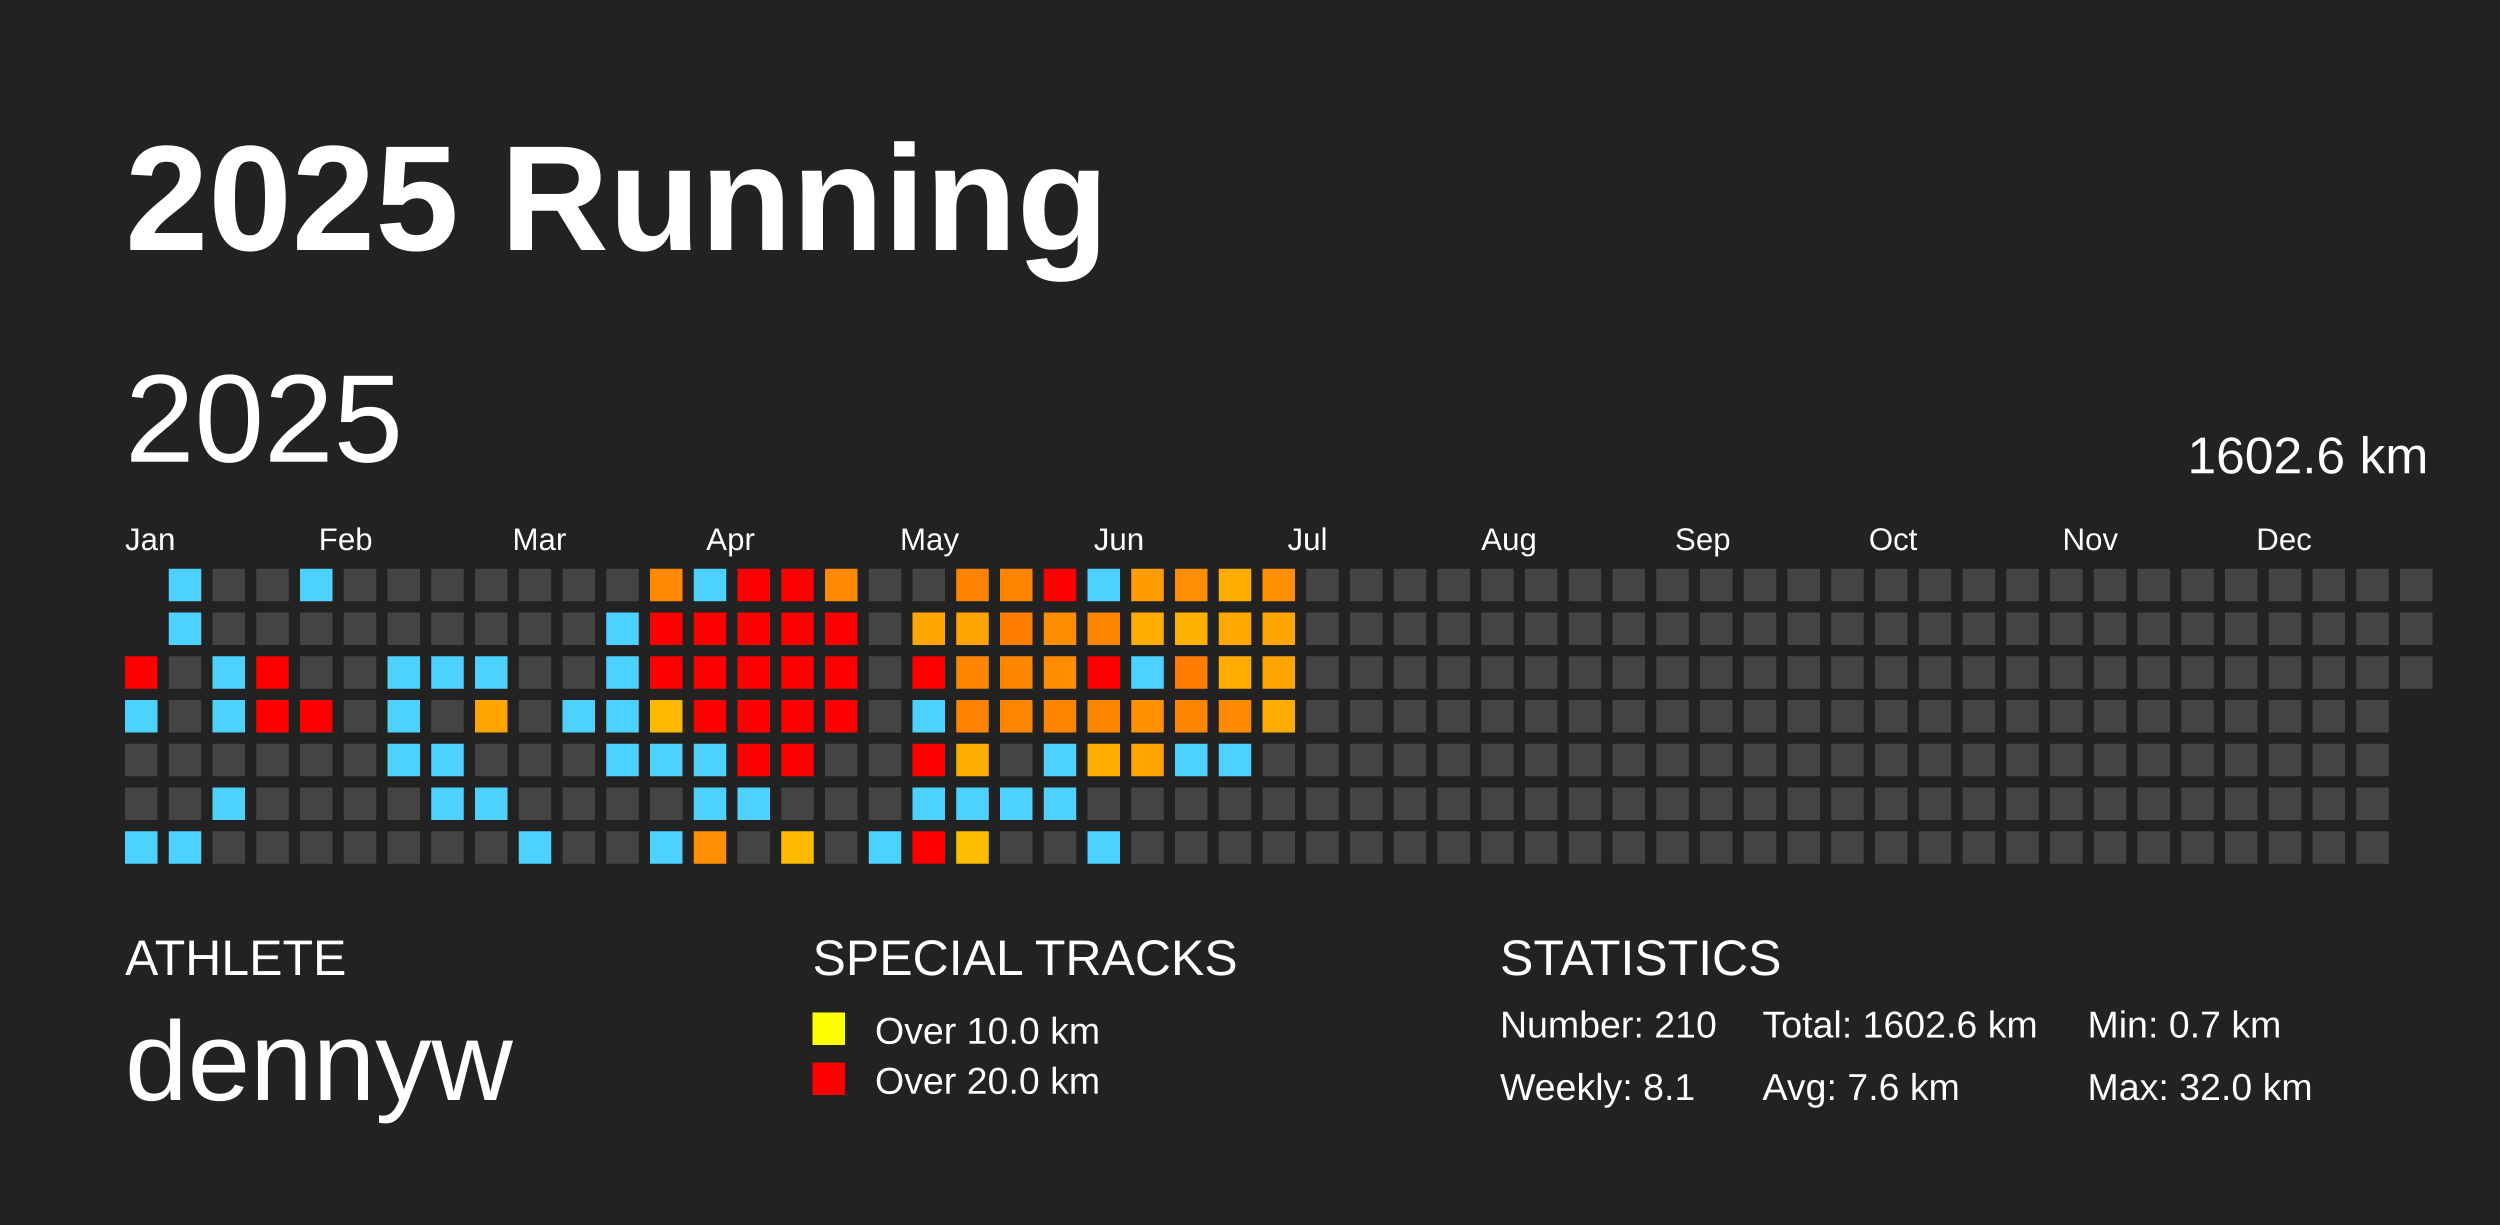
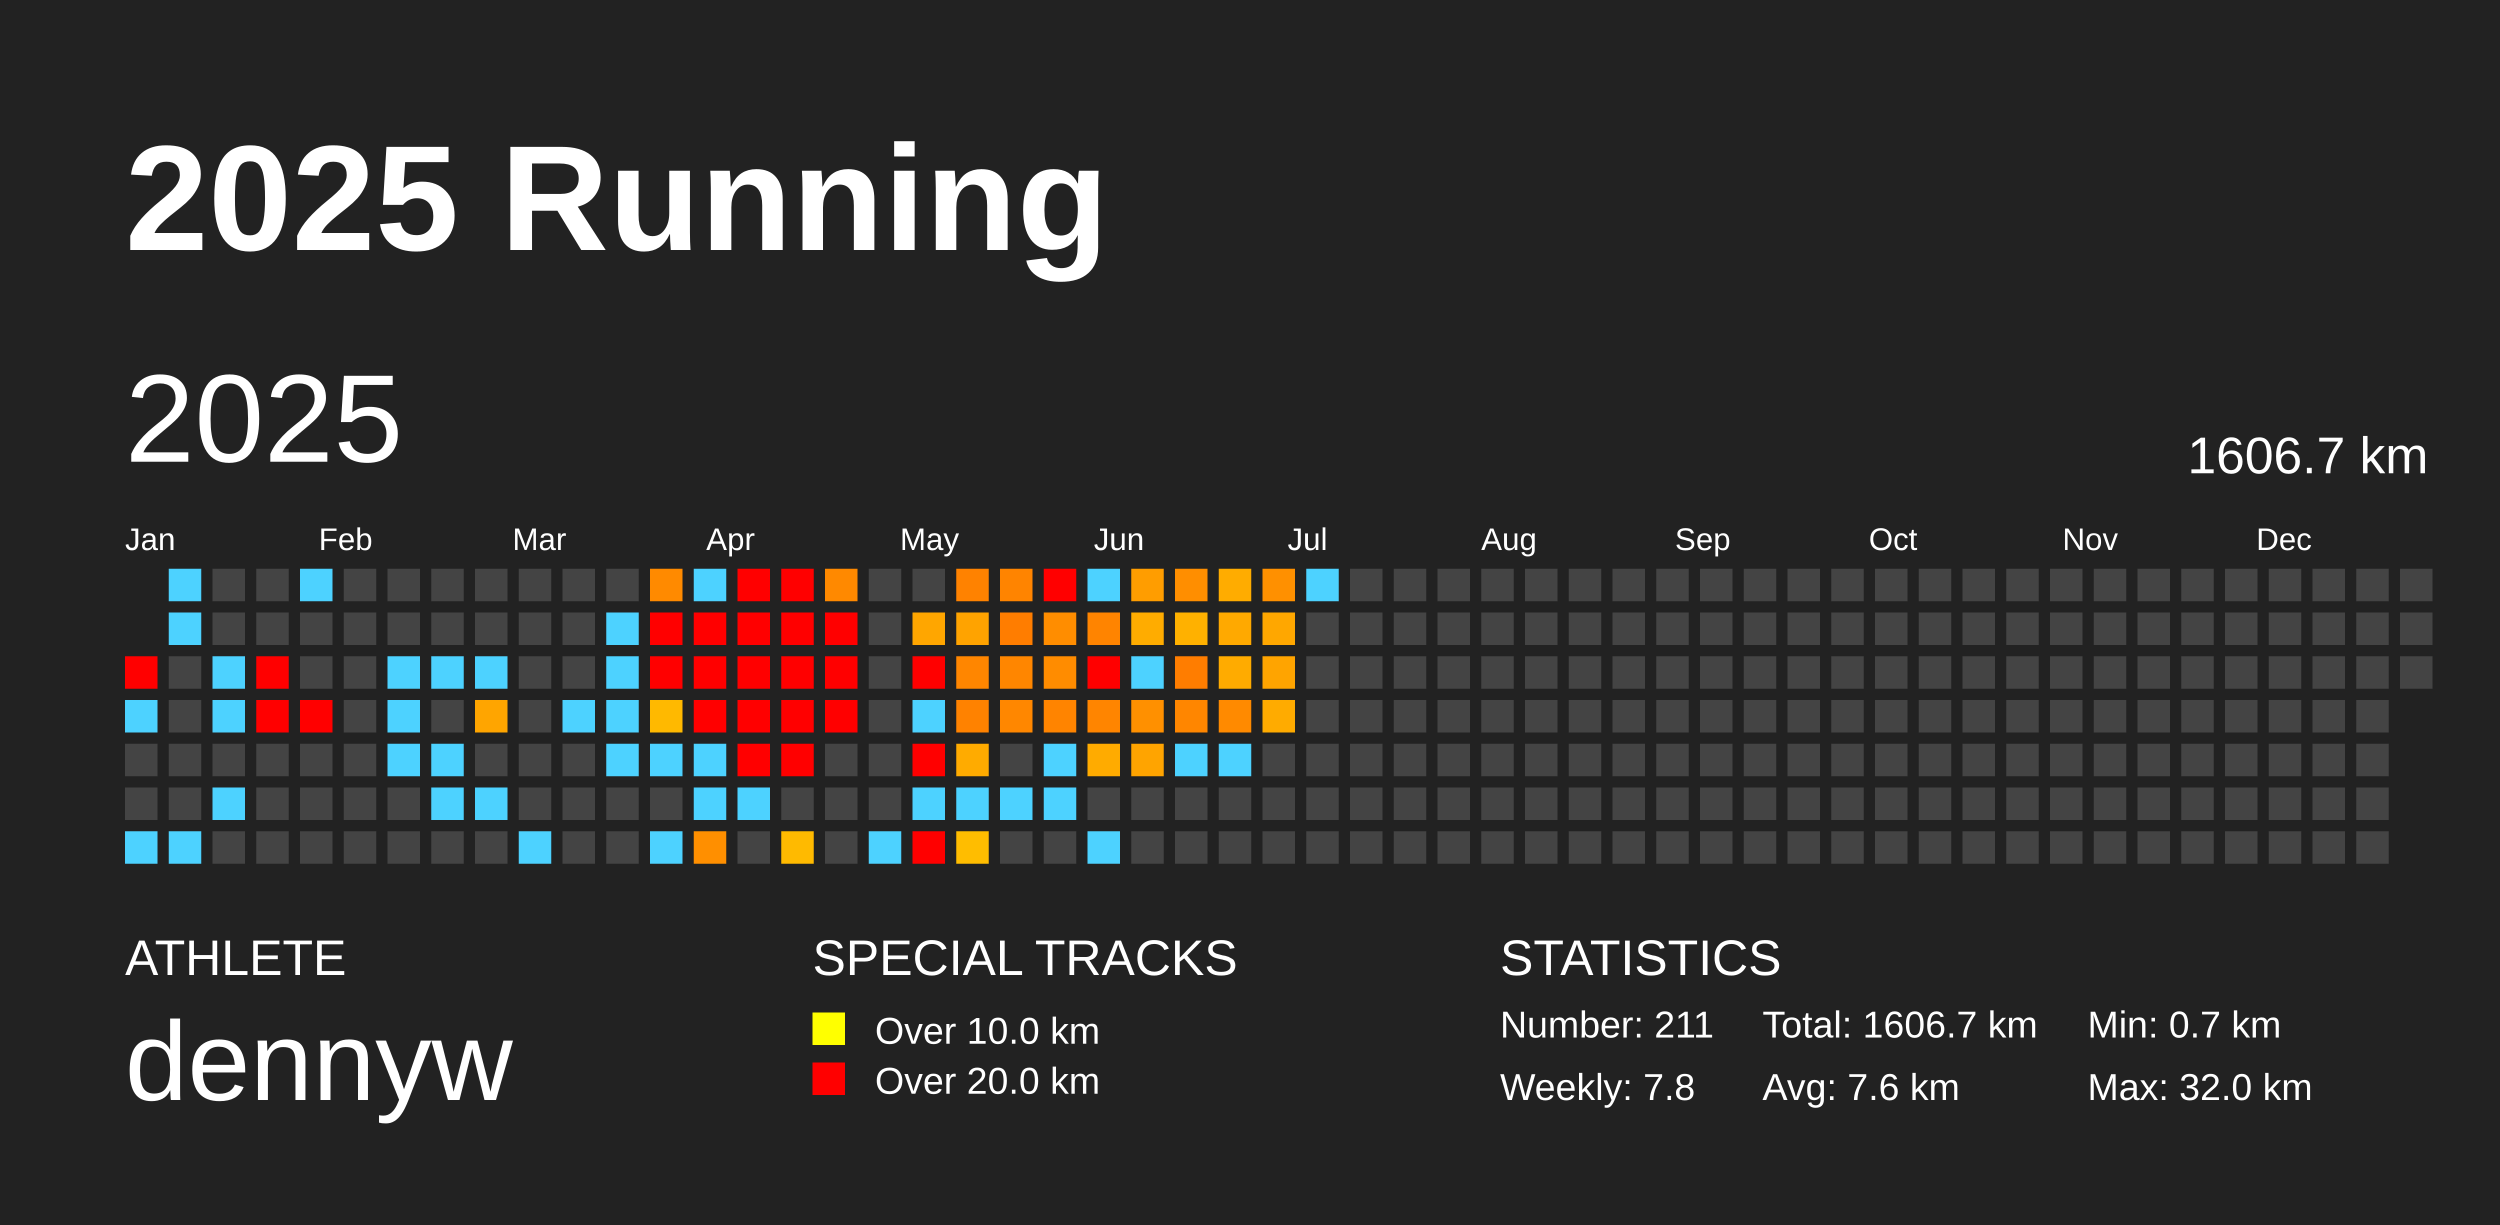
<svg xmlns="http://www.w3.org/2000/svg" baseProfile="full" height="98mm" version="1.1" viewBox="0,0,200,98" width="200mm">
  <defs />
  <rect fill="#222222" height="98" width="200" x="0" y="0" />
  <text fill="#FFFFFF" style="font-size:12px; font-family:Arial; font-weight:bold;" x="10" y="20">2025 Running</text>
  <text fill="#FFFFFF" style="font-size:4px; font-family:Arial" x="10" y="78">ATHLETE</text>
  <text fill="#FFFFFF" style="font-size:9px; font-family:Arial" x="10" y="88">dennyw</text>
  <text fill="#FFFFFF" style="font-size:4px; font-family:Arial" x="65" y="78">SPECIAL TRACKS</text>
  <rect fill="yellow" height="2.6" width="2.6" x="65" y="81" />
  <text fill="#FFFFFF" style="font-size:3px; font-family:Arial" x="70" y="83.5">Over 10.0 km</text>
  <rect fill="red" height="2.6" width="2.6" x="65" y="85" />
  <text fill="#FFFFFF" style="font-size:3px; font-family:Arial" x="70" y="87.5">Over 20.0 km</text>
  <text fill="#FFFFFF" style="font-size:4px; font-family:Arial" x="120" y="78">STATISTICS</text>
-   <text fill="#FFFFFF" style="font-size:3px; font-family:Arial" x="120" y="83">Number: 210</text>
-   <text fill="#FFFFFF" style="font-size:3px; font-family:Arial" x="120" y="88">Weekly: 8.1</text>
-   <text fill="#FFFFFF" style="font-size:3px; font-family:Arial" x="141" y="83">Total: 1602.6 km</text>
+   <text fill="#FFFFFF" style="font-size:3px; font-family:Arial" x="120" y="83">Number: 211</text>
+   <text fill="#FFFFFF" style="font-size:3px; font-family:Arial" x="120" y="88">Weekly: 7.8</text>
+   <text fill="#FFFFFF" style="font-size:3px; font-family:Arial" x="141" y="83">Total: 1606.7 km</text>
  <text fill="#FFFFFF" style="font-size:3px; font-family:Arial" x="141" y="88">Avg: 7.6 km</text>
  <text fill="#FFFFFF" style="font-size:3px; font-family:Arial" x="167" y="83">Min: 0.7 km</text>
  <text fill="#FFFFFF" style="font-size:3px; font-family:Arial" x="167" y="88">Max: 32.0 km</text>
  <text dominant-baseline="hanging" fill="#FFFFFF" style="font-size:10.0px; font-family:Arial;" x="10" y="30">2025</text>
-   <text dominant-baseline="hanging" fill="#FFFFFF" style="font-size:4.125px; font-family:Arial;" x="175" y="35">1602.6 km</text>
+   <text dominant-baseline="hanging" fill="#FFFFFF" style="font-size:4.125px; font-family:Arial;" x="175" y="35">1606.7 km</text>
  <text fill="#FFFFFF" style="font-size:2.5px; font-family:Arial" x="10.0" y="44">Jan</text>
  <text fill="#FFFFFF" style="font-size:2.5px; font-family:Arial" x="25.5" y="44">Feb</text>
  <text fill="#FFFFFF" style="font-size:2.5px; font-family:Arial" x="41.0" y="44">Mar</text>
  <text fill="#FFFFFF" style="font-size:2.5px; font-family:Arial" x="56.5" y="44">Apr</text>
  <text fill="#FFFFFF" style="font-size:2.5px; font-family:Arial" x="72.0" y="44">May</text>
  <text fill="#FFFFFF" style="font-size:2.5px; font-family:Arial" x="87.5" y="44">Jun</text>
  <text fill="#FFFFFF" style="font-size:2.5px; font-family:Arial" x="103.0" y="44">Jul</text>
  <text fill="#FFFFFF" style="font-size:2.5px; font-family:Arial" x="118.5" y="44">Aug</text>
  <text fill="#FFFFFF" style="font-size:2.5px; font-family:Arial" x="134.0" y="44">Sep</text>
  <text fill="#FFFFFF" style="font-size:2.5px; font-family:Arial" x="149.5" y="44">Oct</text>
  <text fill="#FFFFFF" style="font-size:2.5px; font-family:Arial" x="165.0" y="44">Nov</text>
  <text fill="#FFFFFF" style="font-size:2.5px; font-family:Arial" x="180.5" y="44">Dec</text>
  <rect fill="red" height="2.6" width="2.6" x="10.0" y="52.5" />
  <rect fill="#4dd2ff" height="2.6" width="2.6" x="10.0" y="56.0" />
  <rect fill="#444444" height="2.6" width="2.6" x="10.0" y="59.5" />
  <rect fill="#444444" height="2.6" width="2.6" x="10.0" y="63.0" />
  <rect fill="#4dd2ff" height="2.6" width="2.6" x="10.0" y="66.5" />
  <rect fill="#4dd2ff" height="2.6" width="2.6" x="13.5" y="45.5" />
  <rect fill="#4dd2ff" height="2.6" width="2.6" x="13.5" y="49.0" />
  <rect fill="#444444" height="2.6" width="2.6" x="13.5" y="52.5" />
  <rect fill="#444444" height="2.6" width="2.6" x="13.5" y="56.0" />
  <rect fill="#444444" height="2.6" width="2.6" x="13.5" y="59.5" />
  <rect fill="#444444" height="2.6" width="2.6" x="13.5" y="63.0" />
  <rect fill="#4dd2ff" height="2.6" width="2.6" x="13.5" y="66.5" />
  <rect fill="#444444" height="2.6" width="2.6" x="17.0" y="45.5" />
  <rect fill="#444444" height="2.6" width="2.6" x="17.0" y="49.0" />
  <rect fill="#4dd2ff" height="2.6" width="2.6" x="17.0" y="52.5" />
  <rect fill="#4dd2ff" height="2.6" width="2.6" x="17.0" y="56.0" />
  <rect fill="#444444" height="2.6" width="2.6" x="17.0" y="59.5" />
  <rect fill="#4dd2ff" height="2.6" width="2.6" x="17.0" y="63.0" />
  <rect fill="#444444" height="2.6" width="2.6" x="17.0" y="66.5" />
  <rect fill="#444444" height="2.6" width="2.6" x="20.5" y="45.5" />
  <rect fill="#444444" height="2.6" width="2.6" x="20.5" y="49.0" />
  <rect fill="red" height="2.6" width="2.6" x="20.5" y="52.5" />
  <rect fill="red" height="2.6" width="2.6" x="20.5" y="56.0" />
  <rect fill="#444444" height="2.6" width="2.6" x="20.5" y="59.5" />
  <rect fill="#444444" height="2.6" width="2.6" x="20.5" y="63.0" />
  <rect fill="#444444" height="2.6" width="2.6" x="20.5" y="66.5" />
  <rect fill="#4dd2ff" height="2.6" width="2.6" x="24.0" y="45.5" />
  <rect fill="#444444" height="2.6" width="2.6" x="24.0" y="49.0" />
  <rect fill="#444444" height="2.6" width="2.6" x="24.0" y="52.5" />
  <rect fill="red" height="2.6" width="2.6" x="24.0" y="56.0" />
  <rect fill="#444444" height="2.6" width="2.6" x="24.0" y="59.5" />
  <rect fill="#444444" height="2.6" width="2.6" x="24.0" y="63.0" />
  <rect fill="#444444" height="2.6" width="2.6" x="24.0" y="66.5" />
  <rect fill="#444444" height="2.6" width="2.6" x="27.5" y="45.5" />
  <rect fill="#444444" height="2.6" width="2.6" x="27.5" y="49.0" />
  <rect fill="#444444" height="2.6" width="2.6" x="27.5" y="52.5" />
  <rect fill="#444444" height="2.6" width="2.6" x="27.5" y="56.0" />
  <rect fill="#444444" height="2.6" width="2.6" x="27.5" y="59.5" />
  <rect fill="#444444" height="2.6" width="2.6" x="27.5" y="63.0" />
  <rect fill="#444444" height="2.6" width="2.6" x="27.5" y="66.5" />
  <rect fill="#444444" height="2.6" width="2.6" x="31.0" y="45.5" />
  <rect fill="#444444" height="2.6" width="2.6" x="31.0" y="49.0" />
  <rect fill="#4dd2ff" height="2.6" width="2.6" x="31.0" y="52.5" />
  <rect fill="#4dd2ff" height="2.6" width="2.6" x="31.0" y="56.0" />
  <rect fill="#4dd2ff" height="2.6" width="2.6" x="31.0" y="59.5" />
  <rect fill="#444444" height="2.6" width="2.6" x="31.0" y="63.0" />
  <rect fill="#444444" height="2.6" width="2.6" x="31.0" y="66.5" />
  <rect fill="#444444" height="2.6" width="2.6" x="34.5" y="45.5" />
  <rect fill="#444444" height="2.6" width="2.6" x="34.5" y="49.0" />
  <rect fill="#4dd2ff" height="2.6" width="2.6" x="34.5" y="52.5" />
  <rect fill="#444444" height="2.6" width="2.6" x="34.5" y="56.0" />
  <rect fill="#4dd2ff" height="2.6" width="2.6" x="34.5" y="59.5" />
  <rect fill="#4dd2ff" height="2.6" width="2.6" x="34.5" y="63.0" />
  <rect fill="#444444" height="2.6" width="2.6" x="34.5" y="66.5" />
  <rect fill="#444444" height="2.6" width="2.6" x="38.0" y="45.5" />
  <rect fill="#444444" height="2.6" width="2.6" x="38.0" y="49.0" />
  <rect fill="#4dd2ff" height="2.6" width="2.6" x="38.0" y="52.5" />
  <rect fill="#ffa500" height="2.6" width="2.6" x="38.0" y="56.0" />
  <rect fill="#444444" height="2.6" width="2.6" x="38.0" y="59.5" />
  <rect fill="#4dd2ff" height="2.6" width="2.6" x="38.0" y="63.0" />
  <rect fill="#444444" height="2.6" width="2.6" x="38.0" y="66.5" />
  <rect fill="#444444" height="2.6" width="2.6" x="41.5" y="45.5" />
  <rect fill="#444444" height="2.6" width="2.6" x="41.5" y="49.0" />
  <rect fill="#444444" height="2.6" width="2.6" x="41.5" y="52.5" />
  <rect fill="#444444" height="2.6" width="2.6" x="41.5" y="56.0" />
  <rect fill="#444444" height="2.6" width="2.6" x="41.5" y="59.5" />
  <rect fill="#444444" height="2.6" width="2.6" x="41.5" y="63.0" />
  <rect fill="#4dd2ff" height="2.6" width="2.6" x="41.5" y="66.5" />
  <rect fill="#444444" height="2.6" width="2.6" x="45.0" y="45.5" />
  <rect fill="#444444" height="2.6" width="2.6" x="45.0" y="49.0" />
  <rect fill="#444444" height="2.6" width="2.6" x="45.0" y="52.5" />
  <rect fill="#4dd2ff" height="2.6" width="2.6" x="45.0" y="56.0" />
  <rect fill="#444444" height="2.6" width="2.6" x="45.0" y="59.5" />
  <rect fill="#444444" height="2.6" width="2.6" x="45.0" y="63.0" />
  <rect fill="#444444" height="2.6" width="2.6" x="45.0" y="66.5" />
  <rect fill="#444444" height="2.6" width="2.6" x="48.5" y="45.5" />
  <rect fill="#4dd2ff" height="2.6" width="2.6" x="48.5" y="49.0" />
  <rect fill="#4dd2ff" height="2.6" width="2.6" x="48.5" y="52.5" />
  <rect fill="#4dd2ff" height="2.6" width="2.6" x="48.5" y="56.0" />
  <rect fill="#4dd2ff" height="2.6" width="2.6" x="48.5" y="59.5" />
  <rect fill="#444444" height="2.6" width="2.6" x="48.5" y="63.0" />
  <rect fill="#444444" height="2.6" width="2.6" x="48.5" y="66.5" />
  <rect fill="#ff8a00" height="2.6" width="2.6" x="52.0" y="45.5" />
  <rect fill="red" height="2.6" width="2.6" x="52.0" y="49.0" />
  <rect fill="red" height="2.6" width="2.6" x="52.0" y="52.5" />
  <rect fill="#ffb900" height="2.6" width="2.6" x="52.0" y="56.0" />
  <rect fill="#4dd2ff" height="2.6" width="2.6" x="52.0" y="59.5" />
  <rect fill="#444444" height="2.6" width="2.6" x="52.0" y="63.0" />
  <rect fill="#4dd2ff" height="2.6" width="2.6" x="52.0" y="66.5" />
  <rect fill="#4dd2ff" height="2.6" width="2.6" x="55.5" y="45.5" />
  <rect fill="red" height="2.6" width="2.6" x="55.5" y="49.0" />
  <rect fill="red" height="2.6" width="2.6" x="55.5" y="52.5" />
  <rect fill="red" height="2.6" width="2.6" x="55.5" y="56.0" />
  <rect fill="#4dd2ff" height="2.6" width="2.6" x="55.5" y="59.5" />
  <rect fill="#4dd2ff" height="2.6" width="2.6" x="55.5" y="63.0" />
  <rect fill="#ff8f00" height="2.6" width="2.6" x="55.5" y="66.5" />
  <rect fill="red" height="2.6" width="2.6" x="59.0" y="45.5" />
  <rect fill="red" height="2.6" width="2.6" x="59.0" y="49.0" />
  <rect fill="red" height="2.6" width="2.6" x="59.0" y="52.5" />
  <rect fill="red" height="2.6" width="2.6" x="59.0" y="56.0" />
  <rect fill="red" height="2.6" width="2.6" x="59.0" y="59.5" />
  <rect fill="#4dd2ff" height="2.6" width="2.6" x="59.0" y="63.0" />
  <rect fill="#444444" height="2.6" width="2.6" x="59.0" y="66.5" />
  <rect fill="red" height="2.6" width="2.6" x="62.5" y="45.5" />
  <rect fill="red" height="2.6" width="2.6" x="62.5" y="49.0" />
  <rect fill="red" height="2.6" width="2.6" x="62.5" y="52.5" />
  <rect fill="red" height="2.6" width="2.6" x="62.5" y="56.0" />
  <rect fill="red" height="2.6" width="2.6" x="62.5" y="59.5" />
  <rect fill="#444444" height="2.6" width="2.6" x="62.5" y="63.0" />
  <rect fill="#ffba00" height="2.6" width="2.6" x="62.5" y="66.5" />
  <rect fill="#ff8900" height="2.6" width="2.6" x="66.0" y="45.5" />
  <rect fill="red" height="2.6" width="2.6" x="66.0" y="49.0" />
  <rect fill="red" height="2.6" width="2.6" x="66.0" y="52.5" />
  <rect fill="red" height="2.6" width="2.6" x="66.0" y="56.0" />
  <rect fill="#444444" height="2.6" width="2.6" x="66.0" y="59.5" />
  <rect fill="#444444" height="2.6" width="2.6" x="66.0" y="63.0" />
  <rect fill="#444444" height="2.6" width="2.6" x="66.0" y="66.5" />
  <rect fill="#444444" height="2.6" width="2.6" x="69.5" y="45.5" />
  <rect fill="#444444" height="2.6" width="2.6" x="69.5" y="49.0" />
  <rect fill="#444444" height="2.6" width="2.6" x="69.5" y="52.5" />
  <rect fill="#444444" height="2.6" width="2.6" x="69.5" y="56.0" />
  <rect fill="#444444" height="2.6" width="2.6" x="69.5" y="59.5" />
  <rect fill="#444444" height="2.6" width="2.6" x="69.5" y="63.0" />
  <rect fill="#4dd2ff" height="2.6" width="2.6" x="69.5" y="66.5" />
  <rect fill="#444444" height="2.6" width="2.6" x="73.0" y="45.5" />
  <rect fill="#ffa600" height="2.6" width="2.6" x="73.0" y="49.0" />
  <rect fill="red" height="2.6" width="2.6" x="73.0" y="52.5" />
  <rect fill="#4dd2ff" height="2.6" width="2.6" x="73.0" y="56.0" />
  <rect fill="red" height="2.6" width="2.6" x="73.0" y="59.5" />
  <rect fill="#4dd2ff" height="2.6" width="2.6" x="73.0" y="63.0" />
  <rect fill="red" height="2.6" width="2.6" x="73.0" y="66.5" />
  <rect fill="#ff8200" height="2.6" width="2.6" x="76.5" y="45.5" />
  <rect fill="#ffa300" height="2.6" width="2.6" x="76.5" y="49.0" />
  <rect fill="#ff8600" height="2.6" width="2.6" x="76.5" y="52.5" />
  <rect fill="#ff8200" height="2.6" width="2.6" x="76.5" y="56.0" />
  <rect fill="#ffab00" height="2.6" width="2.6" x="76.5" y="59.5" />
  <rect fill="#4dd2ff" height="2.6" width="2.6" x="76.5" y="63.0" />
  <rect fill="#ffbd00" height="2.6" width="2.6" x="76.5" y="66.5" />
  <rect fill="#ff8400" height="2.6" width="2.6" x="80.0" y="45.5" />
  <rect fill="#ff7d00" height="2.6" width="2.6" x="80.0" y="49.0" />
  <rect fill="#ff8600" height="2.6" width="2.6" x="80.0" y="52.5" />
  <rect fill="#ff8700" height="2.6" width="2.6" x="80.0" y="56.0" />
  <rect fill="#444444" height="2.6" width="2.6" x="80.0" y="59.5" />
  <rect fill="#4dd2ff" height="2.6" width="2.6" x="80.0" y="63.0" />
  <rect fill="#444444" height="2.6" width="2.6" x="80.0" y="66.5" />
  <rect fill="red" height="2.6" width="2.6" x="83.5" y="45.5" />
  <rect fill="#ff8d00" height="2.6" width="2.6" x="83.5" y="49.0" />
  <rect fill="#ff8c00" height="2.6" width="2.6" x="83.5" y="52.5" />
  <rect fill="#ff8400" height="2.6" width="2.6" x="83.5" y="56.0" />
  <rect fill="#4dd2ff" height="2.6" width="2.6" x="83.5" y="59.5" />
  <rect fill="#4dd2ff" height="2.6" width="2.6" x="83.5" y="63.0" />
  <rect fill="#444444" height="2.6" width="2.6" x="83.5" y="66.5" />
  <rect fill="#4dd2ff" height="2.6" width="2.6" x="87.0" y="45.5" />
  <rect fill="#ff8400" height="2.6" width="2.6" x="87.0" y="49.0" />
  <rect fill="red" height="2.6" width="2.6" x="87.0" y="52.5" />
  <rect fill="#ff8500" height="2.6" width="2.6" x="87.0" y="56.0" />
  <rect fill="#ffab00" height="2.6" width="2.6" x="87.0" y="59.5" />
  <rect fill="#444444" height="2.6" width="2.6" x="87.0" y="63.0" />
  <rect fill="#4dd2ff" height="2.6" width="2.6" x="87.0" y="66.5" />
  <rect fill="#ff9d00" height="2.6" width="2.6" x="90.5" y="45.5" />
  <rect fill="#ffac00" height="2.6" width="2.6" x="90.5" y="49.0" />
  <rect fill="#4dd2ff" height="2.6" width="2.6" x="90.5" y="52.5" />
  <rect fill="#ff9000" height="2.6" width="2.6" x="90.5" y="56.0" />
  <rect fill="#ffa400" height="2.6" width="2.6" x="90.5" y="59.5" />
  <rect fill="#444444" height="2.6" width="2.6" x="90.5" y="63.0" />
  <rect fill="#444444" height="2.6" width="2.6" x="90.5" y="66.5" />
  <rect fill="#ff8e00" height="2.6" width="2.6" x="94.0" y="45.5" />
  <rect fill="#ffb100" height="2.6" width="2.6" x="94.0" y="49.0" />
  <rect fill="#ff7d00" height="2.6" width="2.6" x="94.0" y="52.5" />
  <rect fill="#ff8600" height="2.6" width="2.6" x="94.0" y="56.0" />
  <rect fill="#4dd2ff" height="2.6" width="2.6" x="94.0" y="59.5" />
  <rect fill="#444444" height="2.6" width="2.6" x="94.0" y="63.0" />
  <rect fill="#444444" height="2.6" width="2.6" x="94.0" y="66.5" />
  <rect fill="#ffac00" height="2.6" width="2.6" x="97.5" y="45.5" />
  <rect fill="#ffa900" height="2.6" width="2.6" x="97.5" y="49.0" />
  <rect fill="#ffab00" height="2.6" width="2.6" x="97.5" y="52.5" />
  <rect fill="#ff8a00" height="2.6" width="2.6" x="97.5" y="56.0" />
  <rect fill="#4dd2ff" height="2.6" width="2.6" x="97.5" y="59.5" />
  <rect fill="#444444" height="2.6" width="2.6" x="97.5" y="63.0" />
  <rect fill="#444444" height="2.6" width="2.6" x="97.5" y="66.5" />
  <rect fill="#ff9000" height="2.6" width="2.6" x="101.0" y="45.5" />
  <rect fill="#ffa700" height="2.6" width="2.6" x="101.0" y="49.0" />
  <rect fill="#ffa400" height="2.6" width="2.6" x="101.0" y="52.5" />
  <rect fill="#ffab00" height="2.6" width="2.6" x="101.0" y="56.0" />
  <rect fill="#444444" height="2.6" width="2.6" x="101.0" y="59.5" />
  <rect fill="#444444" height="2.6" width="2.6" x="101.0" y="63.0" />
  <rect fill="#444444" height="2.6" width="2.6" x="101.0" y="66.5" />
-   <rect fill="#444444" height="2.6" width="2.6" x="104.5" y="45.5" />
+   <rect fill="#4dd2ff" height="2.6" width="2.6" x="104.5" y="45.5" />
  <rect fill="#444444" height="2.6" width="2.6" x="104.5" y="49.0" />
  <rect fill="#444444" height="2.6" width="2.6" x="104.5" y="52.5" />
  <rect fill="#444444" height="2.6" width="2.6" x="104.5" y="56.0" />
  <rect fill="#444444" height="2.6" width="2.6" x="104.5" y="59.5" />
  <rect fill="#444444" height="2.6" width="2.6" x="104.5" y="63.0" />
  <rect fill="#444444" height="2.6" width="2.6" x="104.5" y="66.5" />
  <rect fill="#444444" height="2.6" width="2.6" x="108.0" y="45.5" />
  <rect fill="#444444" height="2.6" width="2.6" x="108.0" y="49.0" />
  <rect fill="#444444" height="2.6" width="2.6" x="108.0" y="52.5" />
  <rect fill="#444444" height="2.6" width="2.6" x="108.0" y="56.0" />
  <rect fill="#444444" height="2.6" width="2.6" x="108.0" y="59.5" />
  <rect fill="#444444" height="2.6" width="2.6" x="108.0" y="63.0" />
  <rect fill="#444444" height="2.6" width="2.6" x="108.0" y="66.5" />
  <rect fill="#444444" height="2.6" width="2.6" x="111.5" y="45.5" />
  <rect fill="#444444" height="2.6" width="2.6" x="111.5" y="49.0" />
  <rect fill="#444444" height="2.6" width="2.6" x="111.5" y="52.5" />
  <rect fill="#444444" height="2.6" width="2.6" x="111.5" y="56.0" />
  <rect fill="#444444" height="2.6" width="2.6" x="111.5" y="59.5" />
  <rect fill="#444444" height="2.6" width="2.6" x="111.5" y="63.0" />
  <rect fill="#444444" height="2.6" width="2.6" x="111.5" y="66.5" />
  <rect fill="#444444" height="2.6" width="2.6" x="115.0" y="45.5" />
  <rect fill="#444444" height="2.6" width="2.6" x="115.0" y="49.0" />
  <rect fill="#444444" height="2.6" width="2.6" x="115.0" y="52.5" />
  <rect fill="#444444" height="2.6" width="2.6" x="115.0" y="56.0" />
  <rect fill="#444444" height="2.6" width="2.6" x="115.0" y="59.5" />
  <rect fill="#444444" height="2.6" width="2.6" x="115.0" y="63.0" />
  <rect fill="#444444" height="2.6" width="2.6" x="115.0" y="66.5" />
  <rect fill="#444444" height="2.6" width="2.6" x="118.5" y="45.5" />
  <rect fill="#444444" height="2.6" width="2.6" x="118.5" y="49.0" />
  <rect fill="#444444" height="2.6" width="2.6" x="118.5" y="52.5" />
  <rect fill="#444444" height="2.6" width="2.6" x="118.5" y="56.0" />
  <rect fill="#444444" height="2.6" width="2.6" x="118.5" y="59.5" />
  <rect fill="#444444" height="2.6" width="2.6" x="118.5" y="63.0" />
  <rect fill="#444444" height="2.6" width="2.6" x="118.5" y="66.5" />
  <rect fill="#444444" height="2.6" width="2.6" x="122.0" y="45.5" />
  <rect fill="#444444" height="2.6" width="2.6" x="122.0" y="49.0" />
  <rect fill="#444444" height="2.6" width="2.6" x="122.0" y="52.5" />
  <rect fill="#444444" height="2.6" width="2.6" x="122.0" y="56.0" />
  <rect fill="#444444" height="2.6" width="2.6" x="122.0" y="59.5" />
  <rect fill="#444444" height="2.6" width="2.6" x="122.0" y="63.0" />
  <rect fill="#444444" height="2.6" width="2.6" x="122.0" y="66.5" />
  <rect fill="#444444" height="2.6" width="2.6" x="125.5" y="45.5" />
  <rect fill="#444444" height="2.6" width="2.6" x="125.5" y="49.0" />
  <rect fill="#444444" height="2.6" width="2.6" x="125.5" y="52.5" />
  <rect fill="#444444" height="2.6" width="2.6" x="125.5" y="56.0" />
  <rect fill="#444444" height="2.6" width="2.6" x="125.5" y="59.5" />
  <rect fill="#444444" height="2.6" width="2.6" x="125.5" y="63.0" />
  <rect fill="#444444" height="2.6" width="2.6" x="125.5" y="66.5" />
  <rect fill="#444444" height="2.6" width="2.6" x="129.0" y="45.5" />
  <rect fill="#444444" height="2.6" width="2.6" x="129.0" y="49.0" />
  <rect fill="#444444" height="2.6" width="2.6" x="129.0" y="52.5" />
  <rect fill="#444444" height="2.6" width="2.6" x="129.0" y="56.0" />
  <rect fill="#444444" height="2.6" width="2.6" x="129.0" y="59.5" />
  <rect fill="#444444" height="2.6" width="2.6" x="129.0" y="63.0" />
  <rect fill="#444444" height="2.6" width="2.6" x="129.0" y="66.5" />
  <rect fill="#444444" height="2.6" width="2.6" x="132.5" y="45.5" />
  <rect fill="#444444" height="2.6" width="2.6" x="132.5" y="49.0" />
  <rect fill="#444444" height="2.6" width="2.6" x="132.5" y="52.5" />
  <rect fill="#444444" height="2.6" width="2.6" x="132.5" y="56.0" />
  <rect fill="#444444" height="2.6" width="2.6" x="132.5" y="59.5" />
  <rect fill="#444444" height="2.6" width="2.6" x="132.5" y="63.0" />
  <rect fill="#444444" height="2.6" width="2.6" x="132.5" y="66.5" />
  <rect fill="#444444" height="2.6" width="2.6" x="136.0" y="45.5" />
  <rect fill="#444444" height="2.6" width="2.6" x="136.0" y="49.0" />
  <rect fill="#444444" height="2.6" width="2.6" x="136.0" y="52.5" />
  <rect fill="#444444" height="2.6" width="2.6" x="136.0" y="56.0" />
  <rect fill="#444444" height="2.6" width="2.6" x="136.0" y="59.5" />
  <rect fill="#444444" height="2.6" width="2.6" x="136.0" y="63.0" />
  <rect fill="#444444" height="2.6" width="2.6" x="136.0" y="66.5" />
  <rect fill="#444444" height="2.6" width="2.6" x="139.5" y="45.5" />
  <rect fill="#444444" height="2.6" width="2.6" x="139.5" y="49.0" />
  <rect fill="#444444" height="2.6" width="2.6" x="139.5" y="52.5" />
  <rect fill="#444444" height="2.6" width="2.6" x="139.5" y="56.0" />
  <rect fill="#444444" height="2.6" width="2.6" x="139.5" y="59.5" />
  <rect fill="#444444" height="2.6" width="2.6" x="139.5" y="63.0" />
  <rect fill="#444444" height="2.6" width="2.6" x="139.5" y="66.5" />
  <rect fill="#444444" height="2.6" width="2.6" x="143.0" y="45.5" />
  <rect fill="#444444" height="2.6" width="2.6" x="143.0" y="49.0" />
  <rect fill="#444444" height="2.6" width="2.6" x="143.0" y="52.5" />
  <rect fill="#444444" height="2.6" width="2.6" x="143.0" y="56.0" />
  <rect fill="#444444" height="2.6" width="2.6" x="143.0" y="59.5" />
  <rect fill="#444444" height="2.6" width="2.6" x="143.0" y="63.0" />
  <rect fill="#444444" height="2.6" width="2.6" x="143.0" y="66.5" />
  <rect fill="#444444" height="2.6" width="2.6" x="146.5" y="45.5" />
  <rect fill="#444444" height="2.6" width="2.6" x="146.5" y="49.0" />
  <rect fill="#444444" height="2.6" width="2.6" x="146.5" y="52.5" />
  <rect fill="#444444" height="2.6" width="2.6" x="146.5" y="56.0" />
  <rect fill="#444444" height="2.6" width="2.6" x="146.5" y="59.5" />
  <rect fill="#444444" height="2.6" width="2.6" x="146.5" y="63.0" />
  <rect fill="#444444" height="2.6" width="2.6" x="146.5" y="66.5" />
  <rect fill="#444444" height="2.6" width="2.6" x="150.0" y="45.5" />
  <rect fill="#444444" height="2.6" width="2.6" x="150.0" y="49.0" />
  <rect fill="#444444" height="2.6" width="2.6" x="150.0" y="52.5" />
  <rect fill="#444444" height="2.6" width="2.6" x="150.0" y="56.0" />
  <rect fill="#444444" height="2.6" width="2.6" x="150.0" y="59.5" />
  <rect fill="#444444" height="2.6" width="2.6" x="150.0" y="63.0" />
  <rect fill="#444444" height="2.6" width="2.6" x="150.0" y="66.5" />
  <rect fill="#444444" height="2.6" width="2.6" x="153.5" y="45.5" />
  <rect fill="#444444" height="2.6" width="2.6" x="153.5" y="49.0" />
  <rect fill="#444444" height="2.6" width="2.6" x="153.5" y="52.5" />
  <rect fill="#444444" height="2.6" width="2.6" x="153.5" y="56.0" />
  <rect fill="#444444" height="2.6" width="2.6" x="153.5" y="59.5" />
  <rect fill="#444444" height="2.6" width="2.6" x="153.5" y="63.0" />
  <rect fill="#444444" height="2.6" width="2.6" x="153.5" y="66.5" />
  <rect fill="#444444" height="2.6" width="2.6" x="157.0" y="45.5" />
  <rect fill="#444444" height="2.6" width="2.6" x="157.0" y="49.0" />
  <rect fill="#444444" height="2.6" width="2.6" x="157.0" y="52.5" />
  <rect fill="#444444" height="2.6" width="2.6" x="157.0" y="56.0" />
  <rect fill="#444444" height="2.6" width="2.6" x="157.0" y="59.5" />
  <rect fill="#444444" height="2.6" width="2.6" x="157.0" y="63.0" />
  <rect fill="#444444" height="2.6" width="2.6" x="157.0" y="66.5" />
  <rect fill="#444444" height="2.6" width="2.6" x="160.5" y="45.5" />
  <rect fill="#444444" height="2.6" width="2.6" x="160.5" y="49.0" />
  <rect fill="#444444" height="2.6" width="2.6" x="160.5" y="52.5" />
  <rect fill="#444444" height="2.6" width="2.6" x="160.5" y="56.0" />
  <rect fill="#444444" height="2.6" width="2.6" x="160.5" y="59.5" />
  <rect fill="#444444" height="2.6" width="2.6" x="160.5" y="63.0" />
  <rect fill="#444444" height="2.6" width="2.6" x="160.5" y="66.5" />
  <rect fill="#444444" height="2.6" width="2.6" x="164.0" y="45.5" />
  <rect fill="#444444" height="2.6" width="2.6" x="164.0" y="49.0" />
  <rect fill="#444444" height="2.6" width="2.6" x="164.0" y="52.5" />
  <rect fill="#444444" height="2.6" width="2.6" x="164.0" y="56.0" />
  <rect fill="#444444" height="2.6" width="2.6" x="164.0" y="59.5" />
  <rect fill="#444444" height="2.6" width="2.6" x="164.0" y="63.0" />
  <rect fill="#444444" height="2.6" width="2.6" x="164.0" y="66.5" />
  <rect fill="#444444" height="2.6" width="2.6" x="167.5" y="45.5" />
  <rect fill="#444444" height="2.6" width="2.6" x="167.5" y="49.0" />
  <rect fill="#444444" height="2.6" width="2.6" x="167.5" y="52.5" />
  <rect fill="#444444" height="2.6" width="2.6" x="167.5" y="56.0" />
  <rect fill="#444444" height="2.6" width="2.6" x="167.5" y="59.5" />
  <rect fill="#444444" height="2.6" width="2.6" x="167.5" y="63.0" />
  <rect fill="#444444" height="2.6" width="2.6" x="167.5" y="66.5" />
  <rect fill="#444444" height="2.6" width="2.6" x="171.0" y="45.5" />
  <rect fill="#444444" height="2.6" width="2.6" x="171.0" y="49.0" />
  <rect fill="#444444" height="2.6" width="2.6" x="171.0" y="52.5" />
  <rect fill="#444444" height="2.6" width="2.6" x="171.0" y="56.0" />
  <rect fill="#444444" height="2.6" width="2.6" x="171.0" y="59.5" />
  <rect fill="#444444" height="2.6" width="2.6" x="171.0" y="63.0" />
  <rect fill="#444444" height="2.6" width="2.6" x="171.0" y="66.5" />
  <rect fill="#444444" height="2.6" width="2.6" x="174.5" y="45.5" />
  <rect fill="#444444" height="2.6" width="2.6" x="174.5" y="49.0" />
  <rect fill="#444444" height="2.6" width="2.6" x="174.5" y="52.5" />
  <rect fill="#444444" height="2.6" width="2.6" x="174.5" y="56.0" />
  <rect fill="#444444" height="2.6" width="2.6" x="174.5" y="59.5" />
  <rect fill="#444444" height="2.6" width="2.6" x="174.5" y="63.0" />
  <rect fill="#444444" height="2.6" width="2.6" x="174.5" y="66.5" />
  <rect fill="#444444" height="2.6" width="2.6" x="178.0" y="45.5" />
  <rect fill="#444444" height="2.6" width="2.6" x="178.0" y="49.0" />
  <rect fill="#444444" height="2.6" width="2.6" x="178.0" y="52.5" />
  <rect fill="#444444" height="2.6" width="2.6" x="178.0" y="56.0" />
  <rect fill="#444444" height="2.6" width="2.6" x="178.0" y="59.5" />
  <rect fill="#444444" height="2.6" width="2.6" x="178.0" y="63.0" />
  <rect fill="#444444" height="2.6" width="2.6" x="178.0" y="66.5" />
  <rect fill="#444444" height="2.6" width="2.6" x="181.5" y="45.5" />
  <rect fill="#444444" height="2.6" width="2.6" x="181.5" y="49.0" />
  <rect fill="#444444" height="2.6" width="2.6" x="181.5" y="52.5" />
  <rect fill="#444444" height="2.6" width="2.6" x="181.5" y="56.0" />
  <rect fill="#444444" height="2.6" width="2.6" x="181.5" y="59.5" />
  <rect fill="#444444" height="2.6" width="2.6" x="181.5" y="63.0" />
  <rect fill="#444444" height="2.6" width="2.6" x="181.5" y="66.5" />
  <rect fill="#444444" height="2.6" width="2.6" x="185.0" y="45.5" />
  <rect fill="#444444" height="2.6" width="2.6" x="185.0" y="49.0" />
  <rect fill="#444444" height="2.6" width="2.6" x="185.0" y="52.5" />
  <rect fill="#444444" height="2.6" width="2.6" x="185.0" y="56.0" />
  <rect fill="#444444" height="2.6" width="2.6" x="185.0" y="59.5" />
  <rect fill="#444444" height="2.6" width="2.6" x="185.0" y="63.0" />
  <rect fill="#444444" height="2.6" width="2.6" x="185.0" y="66.5" />
  <rect fill="#444444" height="2.6" width="2.6" x="188.5" y="45.5" />
  <rect fill="#444444" height="2.6" width="2.6" x="188.5" y="49.0" />
  <rect fill="#444444" height="2.6" width="2.6" x="188.5" y="52.5" />
  <rect fill="#444444" height="2.6" width="2.6" x="188.5" y="56.0" />
  <rect fill="#444444" height="2.6" width="2.6" x="188.5" y="59.5" />
  <rect fill="#444444" height="2.6" width="2.6" x="188.5" y="63.0" />
  <rect fill="#444444" height="2.6" width="2.6" x="188.5" y="66.5" />
  <rect fill="#444444" height="2.6" width="2.6" x="192.0" y="45.5" />
  <rect fill="#444444" height="2.6" width="2.6" x="192.0" y="49.0" />
  <rect fill="#444444" height="2.6" width="2.6" x="192.0" y="52.5" />
</svg>
